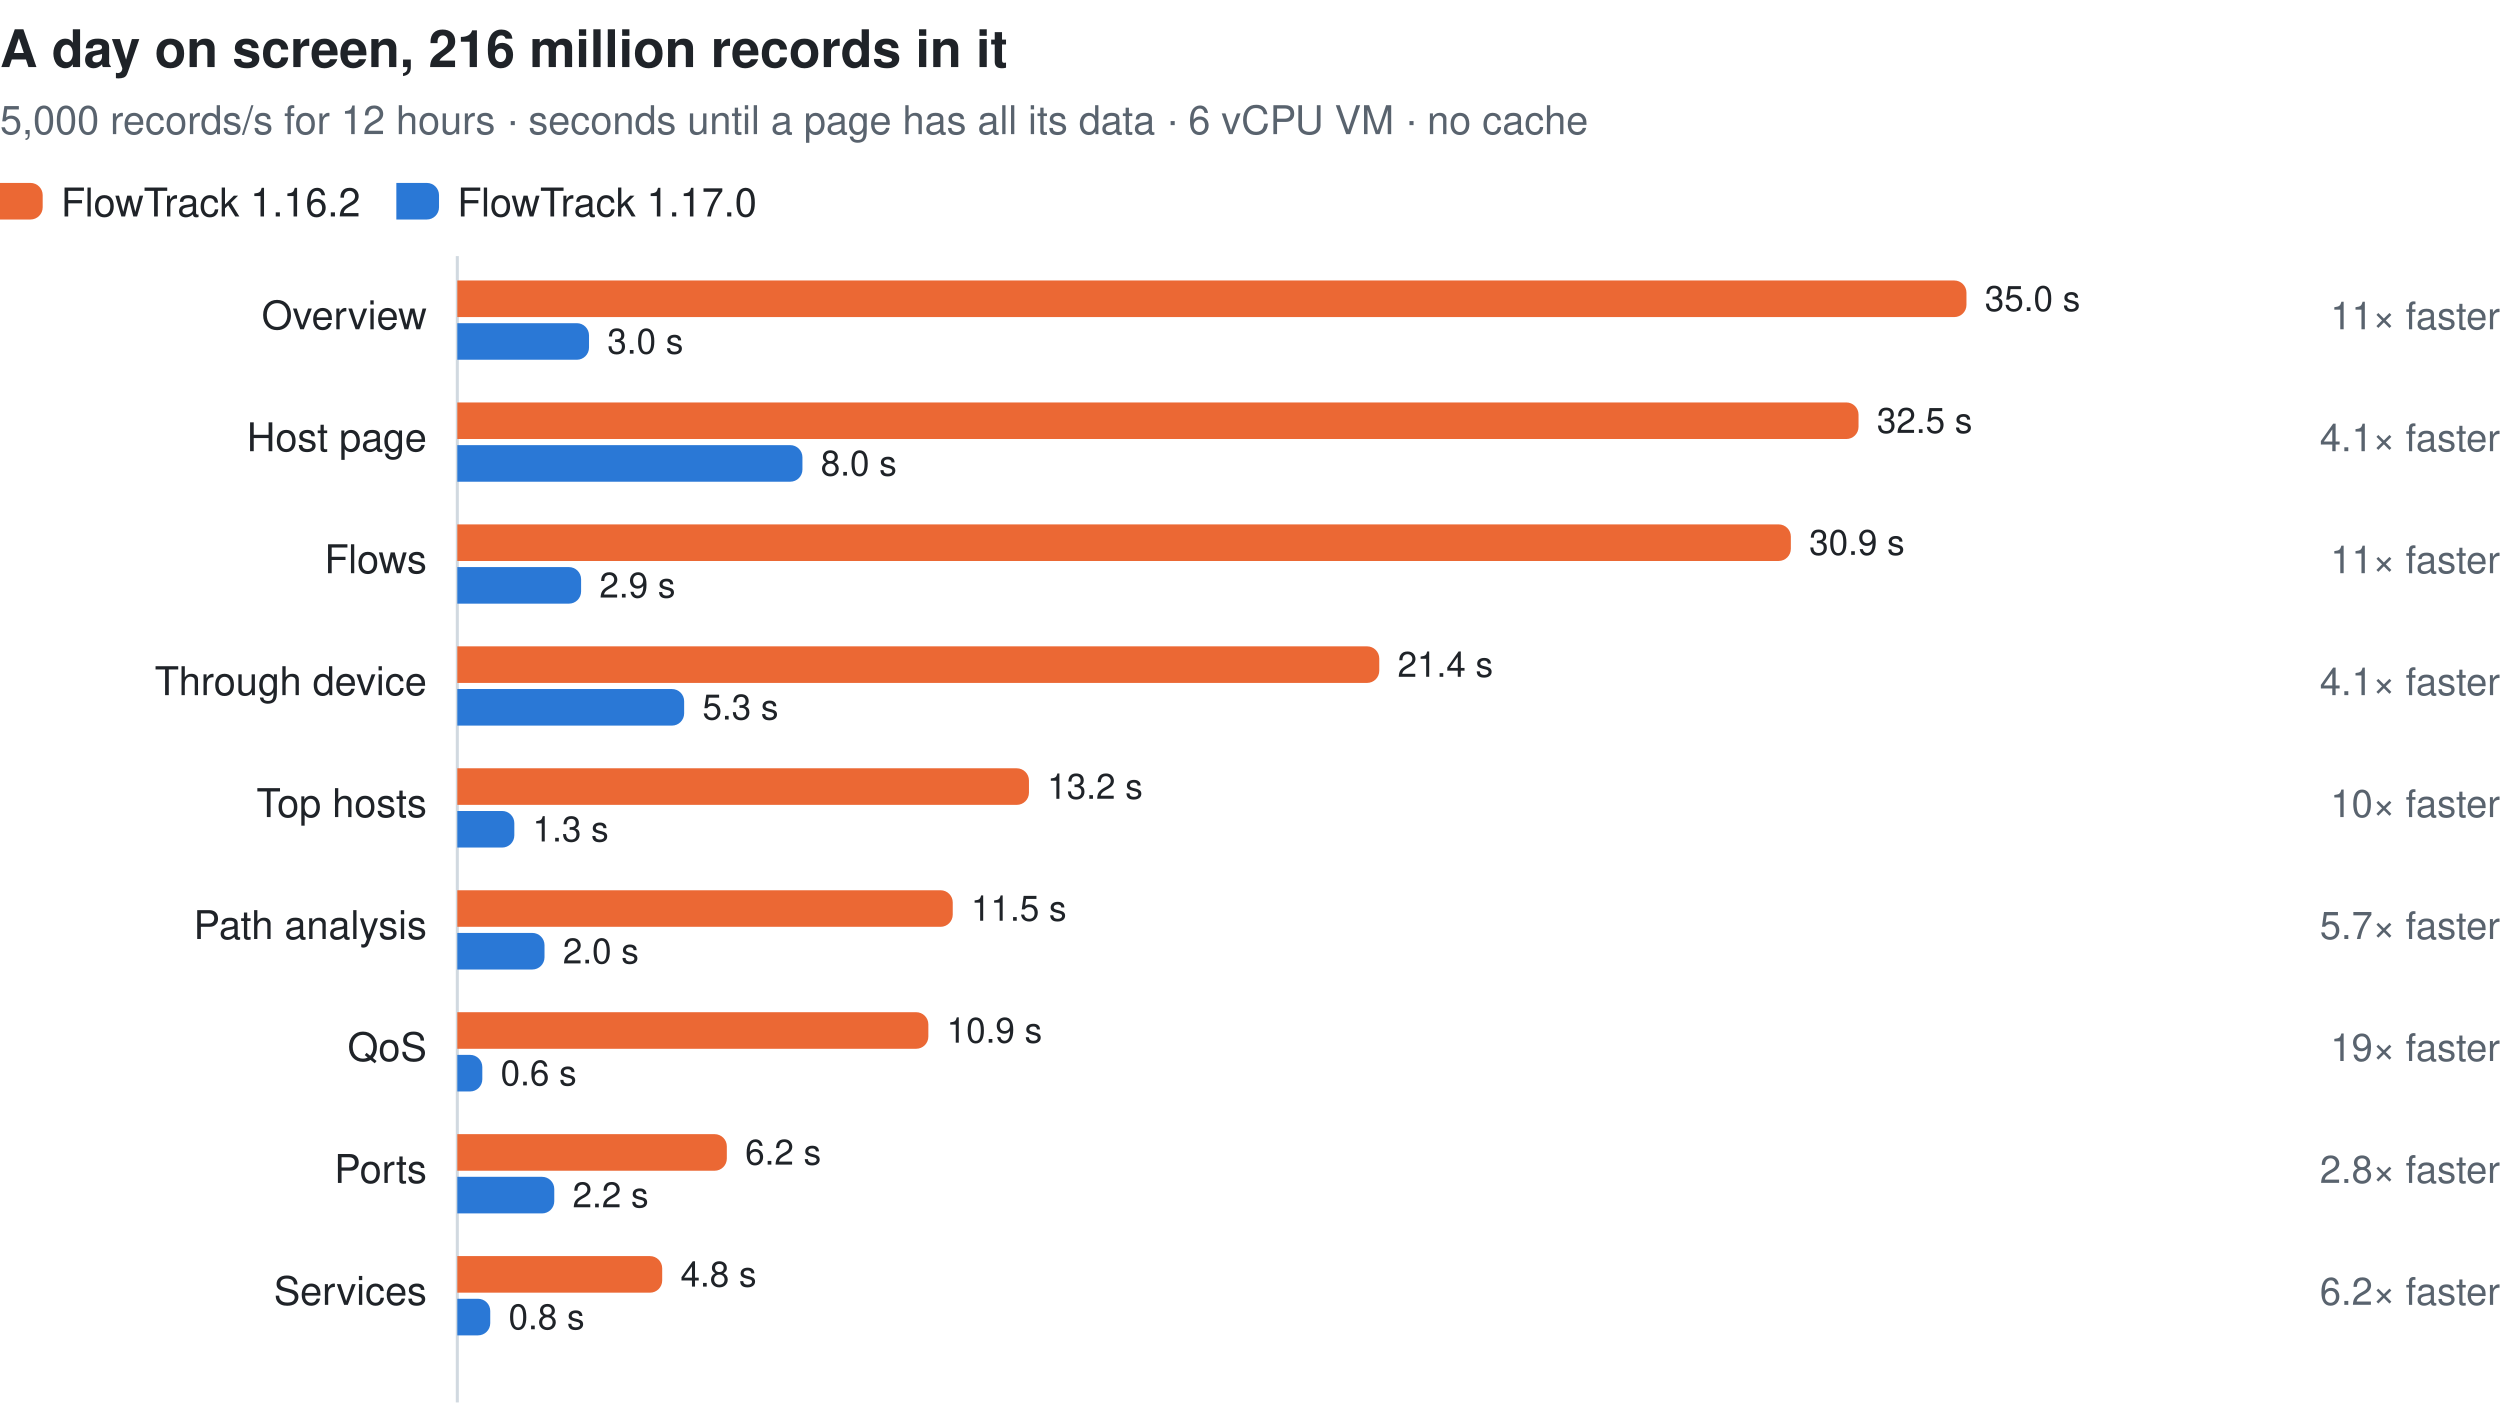
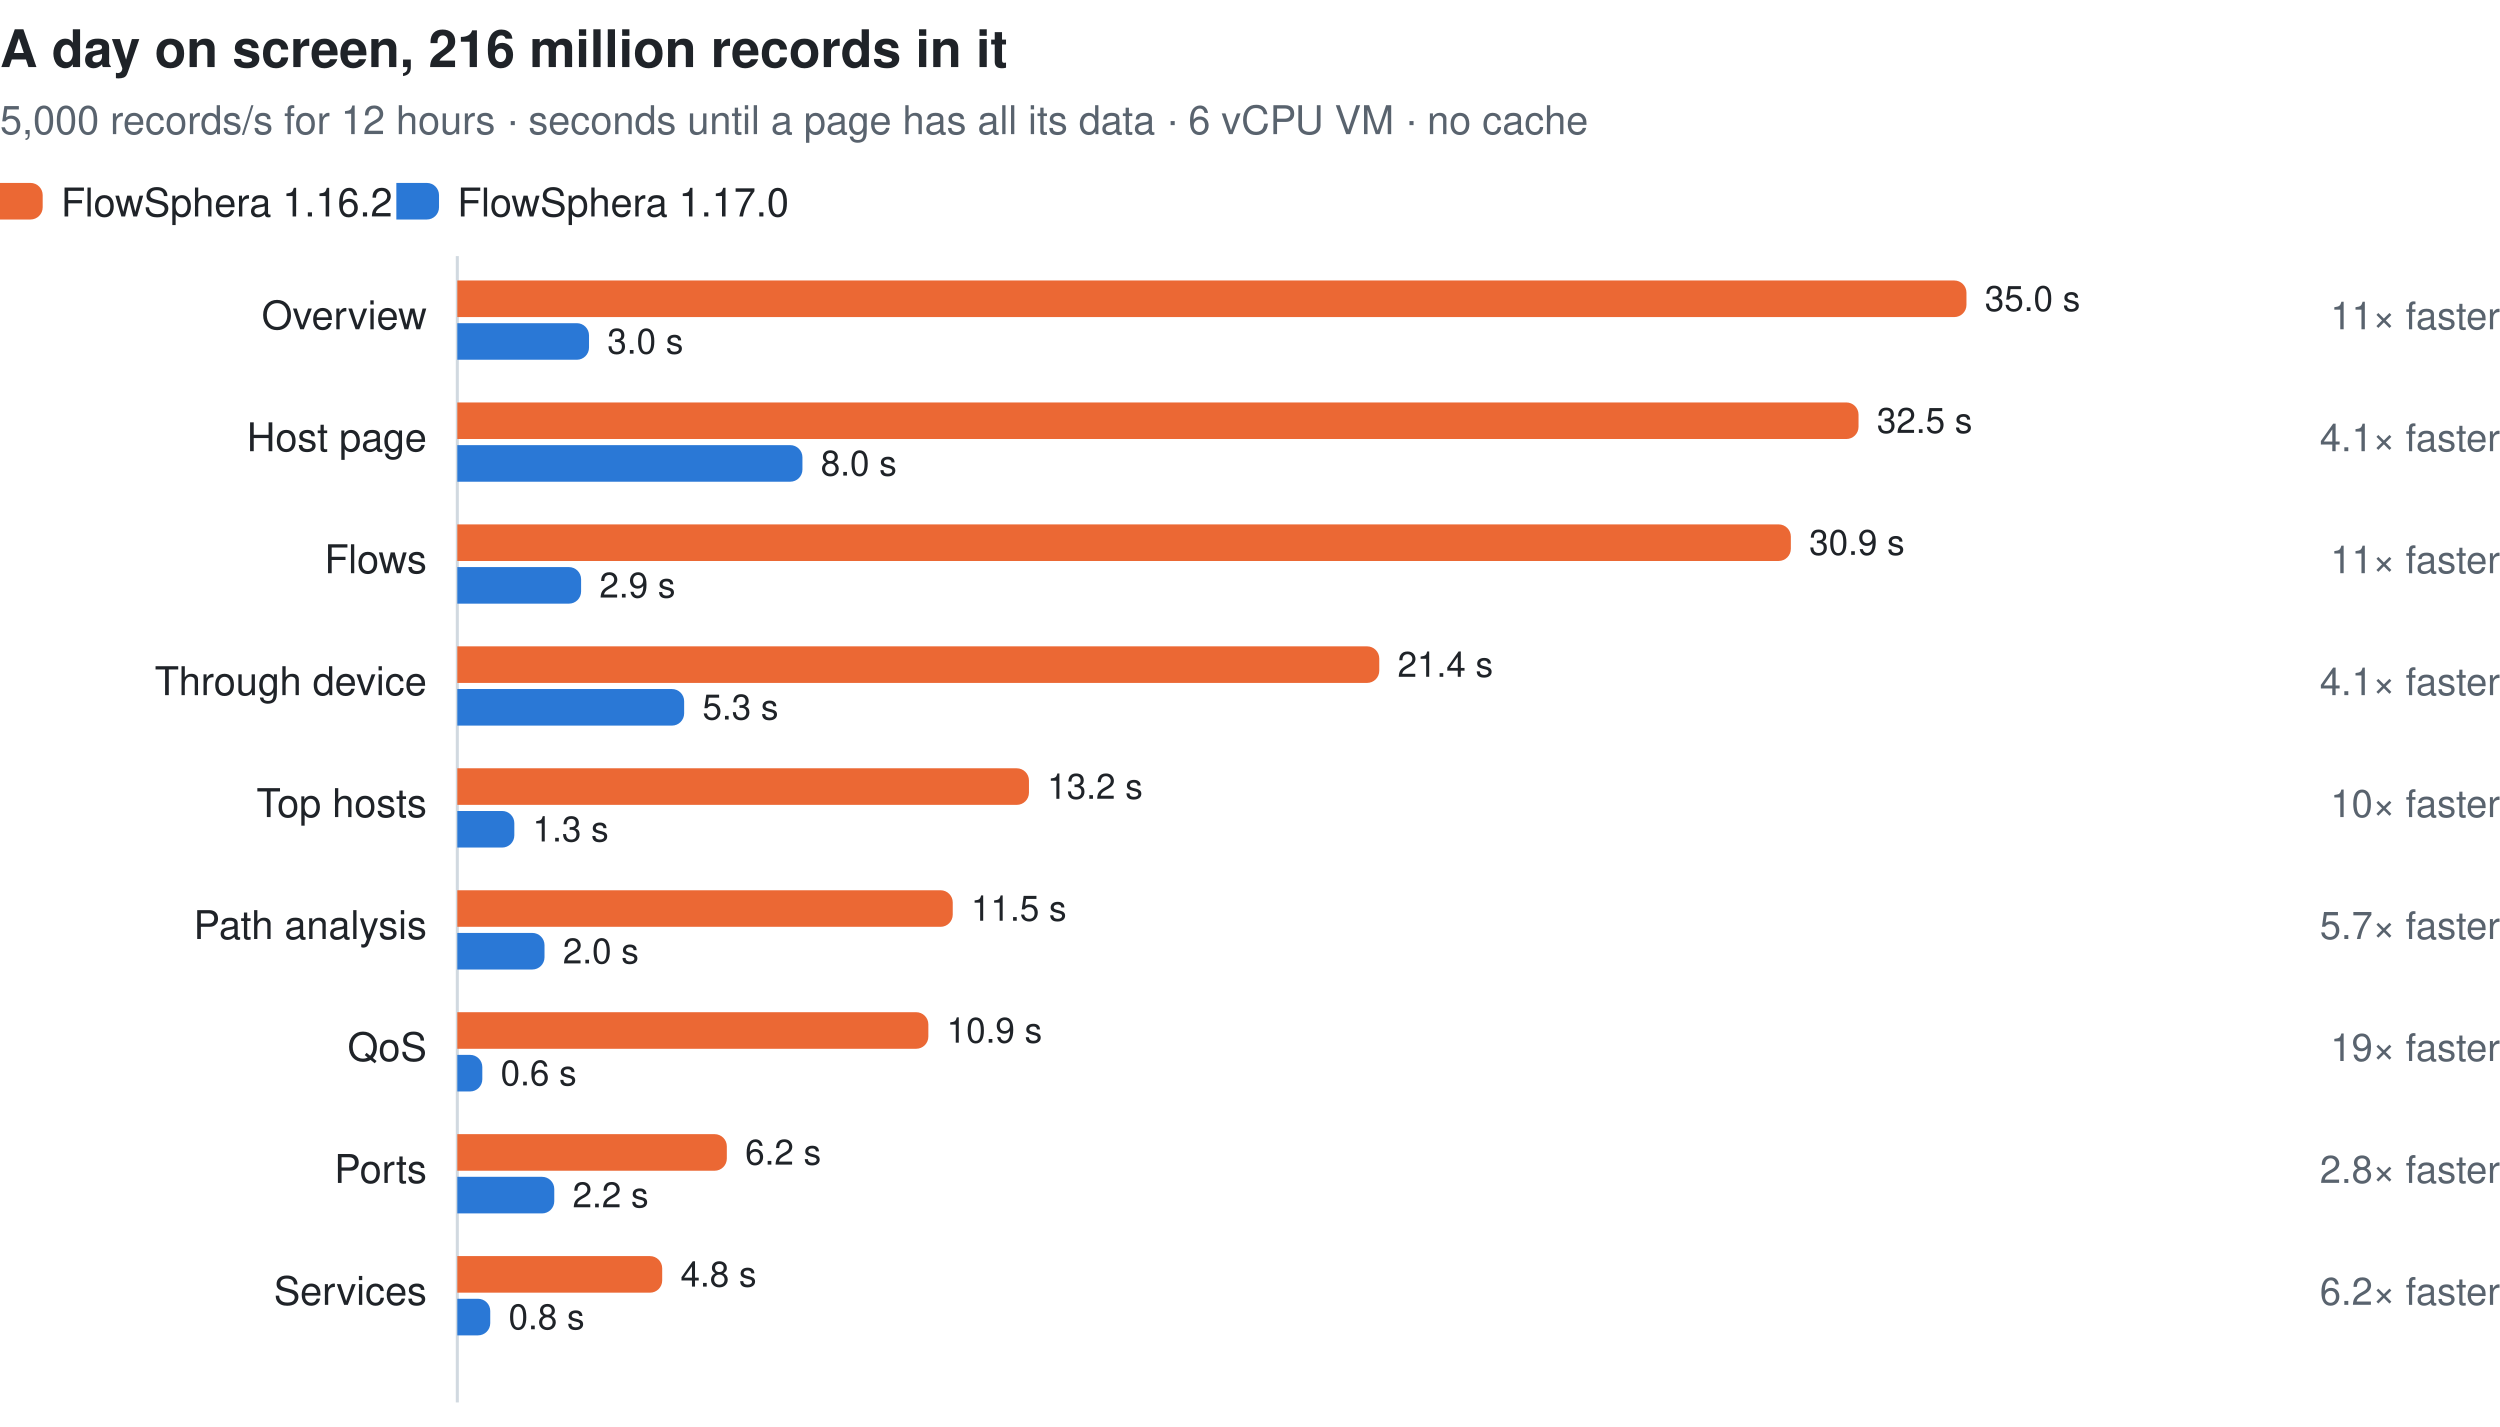
<svg xmlns="http://www.w3.org/2000/svg" viewBox="0 0 820 468" width="820" height="468" font-family="-apple-system,BlinkMacSystemFont,Segoe UI,Helvetica,Arial,sans-serif" role="img" aria-label="A day on screen, 216 million records in it">
  <style>.ink{fill:#1f2328}.mute{fill:#59636e}.old{fill:#eb6834}.new{fill:#2a78d6}.grid{stroke:#d1d9e0}@media (prefers-color-scheme: dark){.ink{fill:#e6edf3}.mute{fill:#9198a1}.old{fill:#d95926}.new{fill:#3987e5}.grid{stroke:#3d444d}}</style>
  <text class="ink" x="0" y="22" font-size="17" font-weight="600">A day on screen, 216 million records in it</text>
  <text class="mute" x="0" y="44" font-size="13">5,000 records/s for 12 hours · seconds until a page has all its data · 6 vCPU VM · no cache</text>
  <path class="old" d="M0,60 h10.0 a4,4 0 0 1 4,4 v4 a4,4 0 0 1 -4,4 h-10.0 z" />
-   <text class="ink" x="20" y="71" font-size="13">FlowTrack 1.16.2</text>
+   <text class="ink" x="20" y="71" font-size="13">FlowSphera 1.16.2</text>
  <path class="new" d="M130,60 h10.0 a4,4 0 0 1 4,4 v4 a4,4 0 0 1 -4,4 h-10.0 z" />
-   <text class="ink" x="150" y="71" font-size="13">FlowTrack 1.17.0</text>
+   <text class="ink" x="150" y="71" font-size="13">FlowSphera 1.17.0</text>
  <line class="grid" x1="150" y1="84" x2="150" y2="460" stroke-width="1" />
  <text class="ink" x="140" y="108" font-size="13" text-anchor="end">Overview</text>
  <path class="old" d="M150,92 h491.0 a4,4 0 0 1 4,4 v4 a4,4 0 0 1 -4,4 h-491.0 z" />
  <text class="ink" x="651.0" y="102" font-size="11.5">35.0 s</text>
  <path class="new" d="M150,106 h39.2 a4,4 0 0 1 4,4 v4 a4,4 0 0 1 -4,4 h-39.2 z" />
  <text class="ink" x="199.2" y="116" font-size="11.5">3.0 s</text>
  <text class="mute" x="820" y="108" font-size="12.5" text-anchor="end">11× faster</text>
  <text class="ink" x="140" y="148" font-size="13" text-anchor="end">Host page</text>
  <path class="old" d="M150,132 h455.6 a4,4 0 0 1 4,4 v4 a4,4 0 0 1 -4,4 h-455.6 z" />
  <text class="ink" x="615.6" y="142" font-size="11.5">32.5 s</text>
  <path class="new" d="M150,146 h109.2 a4,4 0 0 1 4,4 v4 a4,4 0 0 1 -4,4 h-109.2 z" />
  <text class="ink" x="269.2" y="156" font-size="11.5">8.0 s</text>
  <text class="mute" x="820" y="148" font-size="12.5" text-anchor="end">4.1× faster</text>
  <text class="ink" x="140" y="188" font-size="13" text-anchor="end">Flows</text>
  <path class="old" d="M150,172 h433.4 a4,4 0 0 1 4,4 v4 a4,4 0 0 1 -4,4 h-433.4 z" />
  <text class="ink" x="593.4" y="182" font-size="11.5">30.9 s</text>
  <path class="new" d="M150,186 h36.6 a4,4 0 0 1 4,4 v4 a4,4 0 0 1 -4,4 h-36.6 z" />
  <text class="ink" x="196.6" y="196" font-size="11.5">2.9 s</text>
  <text class="mute" x="820" y="188" font-size="12.5" text-anchor="end">11× faster</text>
  <text class="ink" x="140" y="228" font-size="13" text-anchor="end">Through device</text>
  <path class="old" d="M150,212 h298.4 a4,4 0 0 1 4,4 v4 a4,4 0 0 1 -4,4 h-298.4 z" />
  <text class="ink" x="458.4" y="222" font-size="11.5">21.4 s</text>
  <path class="new" d="M150,226 h70.4 a4,4 0 0 1 4,4 v4 a4,4 0 0 1 -4,4 h-70.4 z" />
  <text class="ink" x="230.4" y="236" font-size="11.5">5.3 s</text>
  <text class="mute" x="820" y="228" font-size="12.5" text-anchor="end">4.1× faster</text>
  <text class="ink" x="140" y="268" font-size="13" text-anchor="end">Top hosts</text>
  <path class="old" d="M150,252 h183.5 a4,4 0 0 1 4,4 v4 a4,4 0 0 1 -4,4 h-183.5 z" />
  <text class="ink" x="343.5" y="262" font-size="11.5">13.2 s</text>
  <path class="new" d="M150,266 h14.7 a4,4 0 0 1 4,4 v4 a4,4 0 0 1 -4,4 h-14.7 z" />
  <text class="ink" x="174.7" y="276" font-size="11.5">1.3 s</text>
  <text class="mute" x="820" y="268" font-size="12.5" text-anchor="end">10× faster</text>
  <text class="ink" x="140" y="308" font-size="13" text-anchor="end">Path analysis</text>
  <path class="old" d="M150,292 h158.5 a4,4 0 0 1 4,4 v4 a4,4 0 0 1 -4,4 h-158.5 z" />
  <text class="ink" x="318.5" y="302" font-size="11.5">11.5 s</text>
  <path class="new" d="M150,306 h24.6 a4,4 0 0 1 4,4 v4 a4,4 0 0 1 -4,4 h-24.6 z" />
  <text class="ink" x="184.6" y="316" font-size="11.5">2.0 s</text>
  <text class="mute" x="820" y="308" font-size="12.5" text-anchor="end">5.7× faster</text>
  <text class="ink" x="140" y="348" font-size="13" text-anchor="end">QoS</text>
  <path class="old" d="M150,332 h150.5 a4,4 0 0 1 4,4 v4 a4,4 0 0 1 -4,4 h-150.5 z" />
  <text class="ink" x="310.5" y="342" font-size="11.5">10.9 s</text>
  <path class="new" d="M150,346 h4.2 a4,4 0 0 1 4,4 v4 a4,4 0 0 1 -4,4 h-4.2 z" />
  <text class="ink" x="164.2" y="356" font-size="11.5">0.6 s</text>
  <text class="mute" x="820" y="348" font-size="12.5" text-anchor="end">19× faster</text>
  <text class="ink" x="140" y="388" font-size="13" text-anchor="end">Ports</text>
  <path class="old" d="M150,372 h84.4 a4,4 0 0 1 4,4 v4 a4,4 0 0 1 -4,4 h-84.4 z" />
  <text class="ink" x="244.4" y="382" font-size="11.5">6.2 s</text>
  <path class="new" d="M150,386 h27.8 a4,4 0 0 1 4,4 v4 a4,4 0 0 1 -4,4 h-27.8 z" />
  <text class="ink" x="187.8" y="396" font-size="11.5">2.2 s</text>
  <text class="mute" x="820" y="388" font-size="12.5" text-anchor="end">2.8× faster</text>
  <text class="ink" x="140" y="428" font-size="13" text-anchor="end">Services</text>
  <path class="old" d="M150,412 h63.2 a4,4 0 0 1 4,4 v4 a4,4 0 0 1 -4,4 h-63.2 z" />
  <text class="ink" x="223.2" y="422" font-size="11.5">4.8 s</text>
  <path class="new" d="M150,426 h6.8 a4,4 0 0 1 4,4 v4 a4,4 0 0 1 -4,4 h-6.8 z" />
  <text class="ink" x="166.8" y="436" font-size="11.5">0.8 s</text>
  <text class="mute" x="820" y="428" font-size="12.5" text-anchor="end">6.2× faster</text>
</svg>
